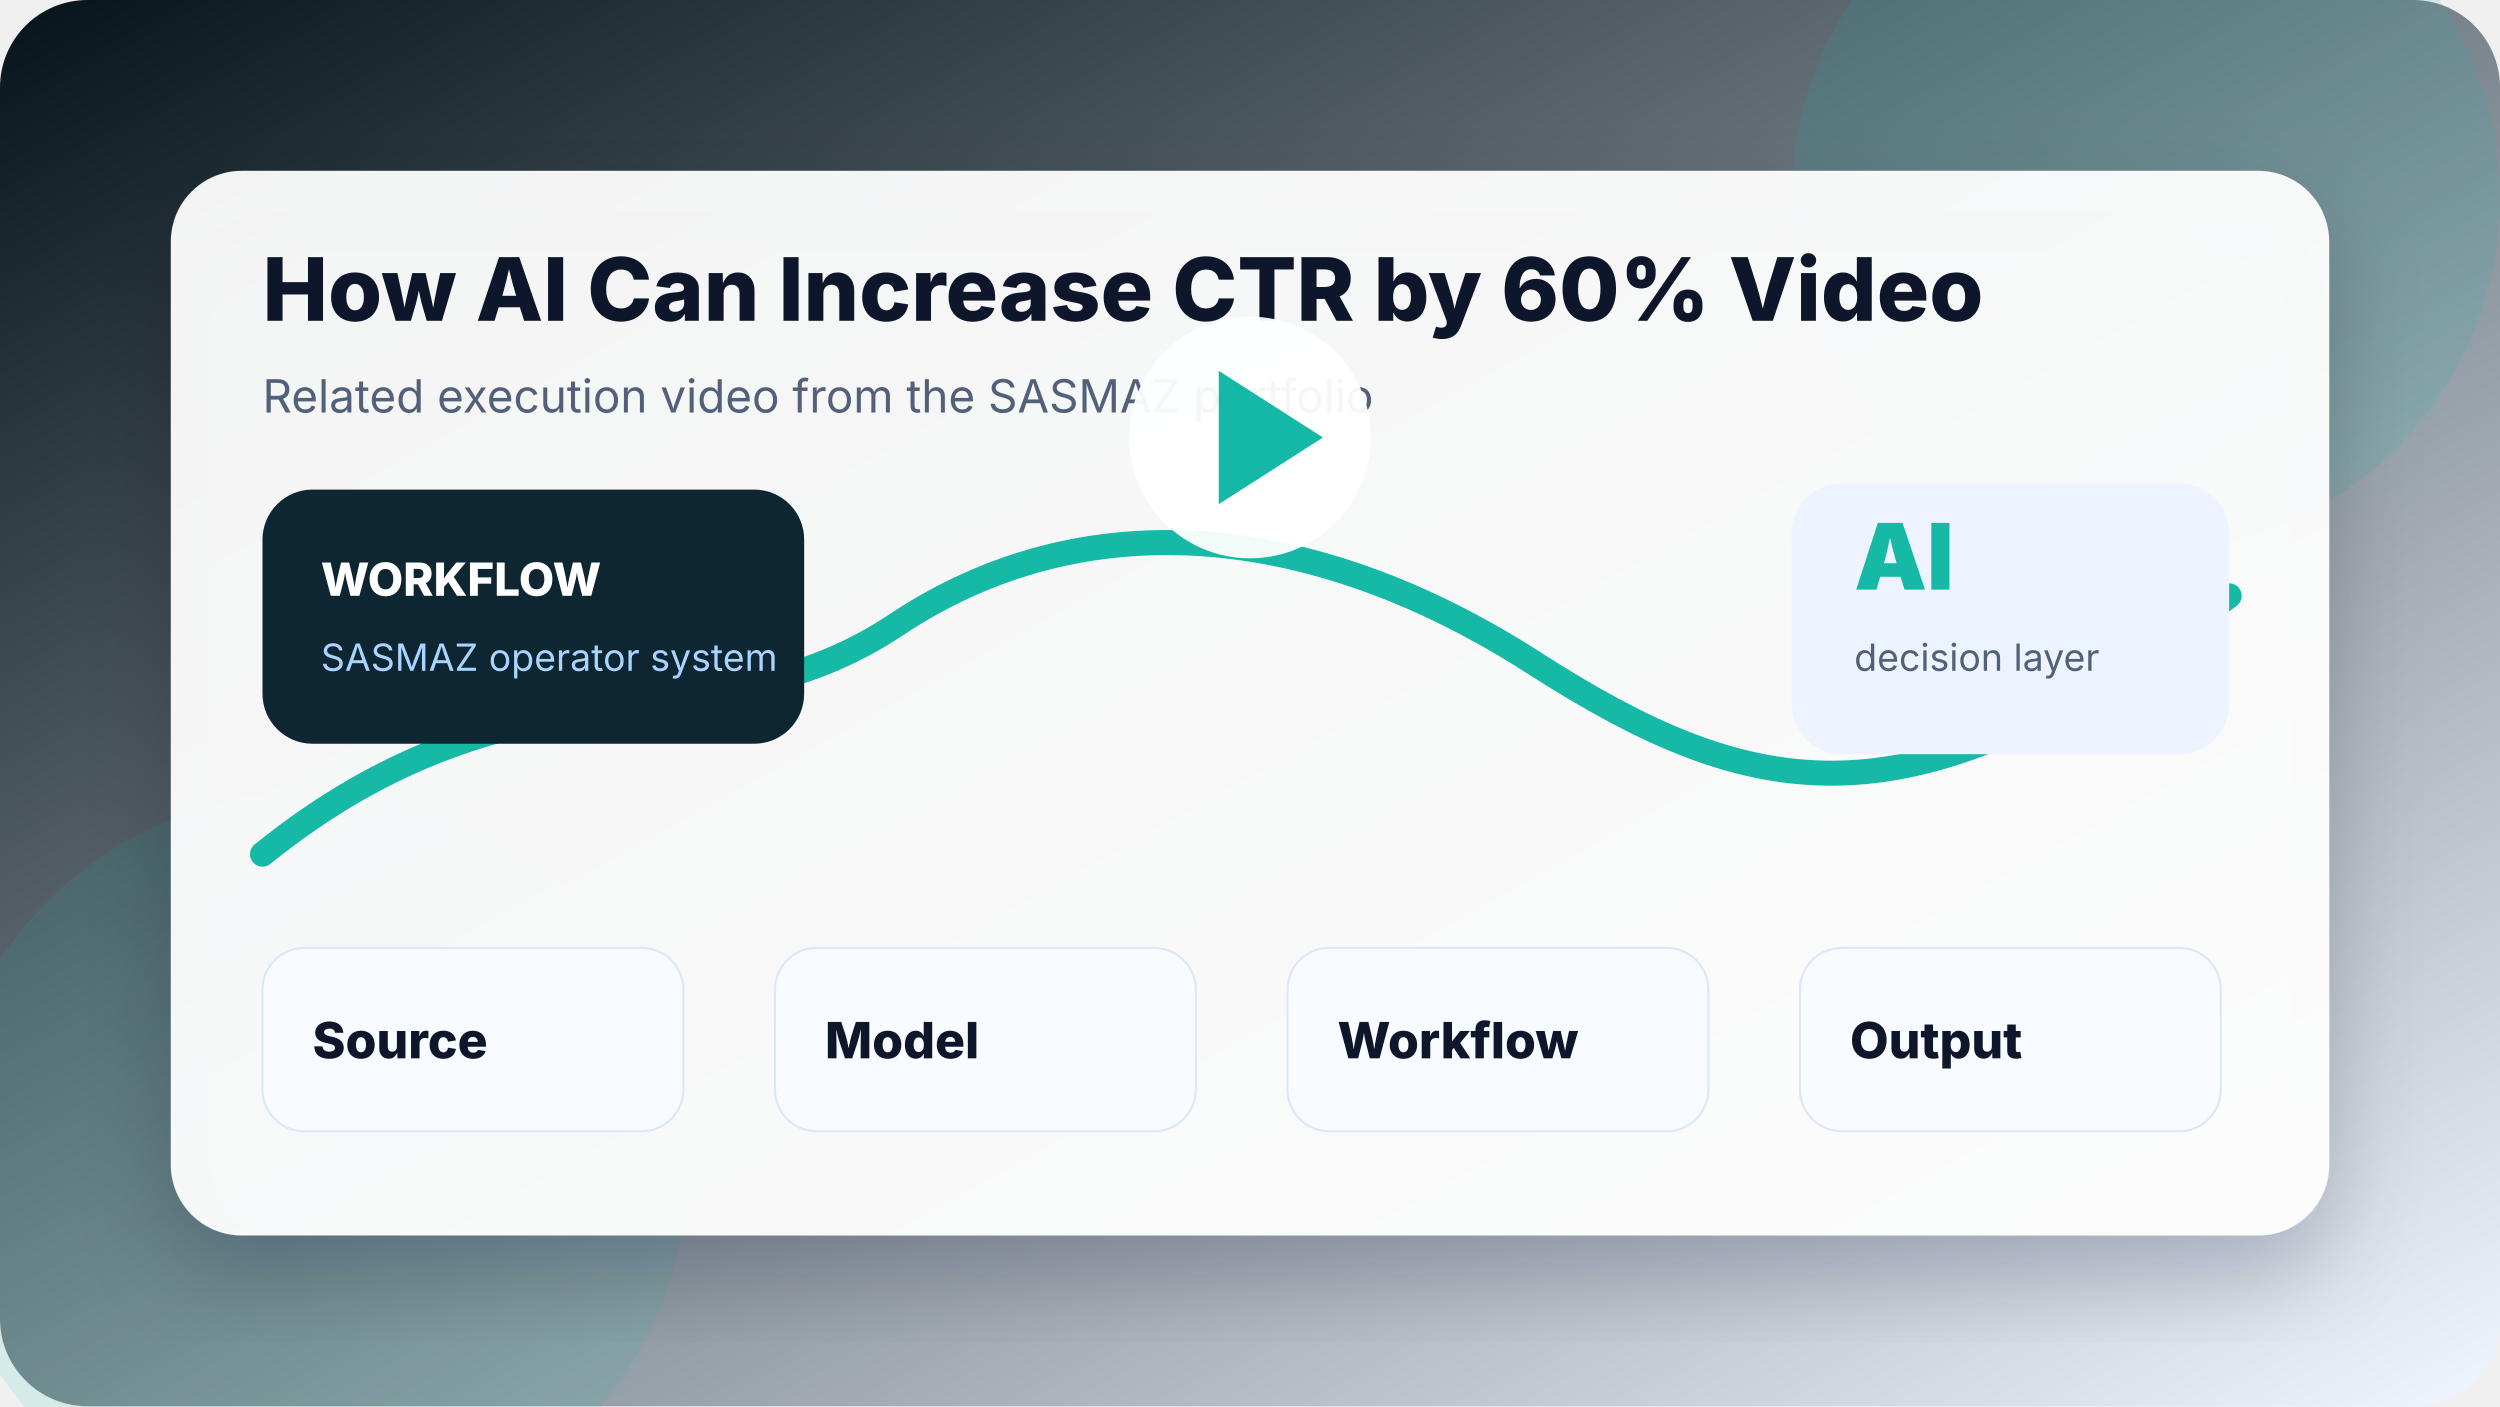
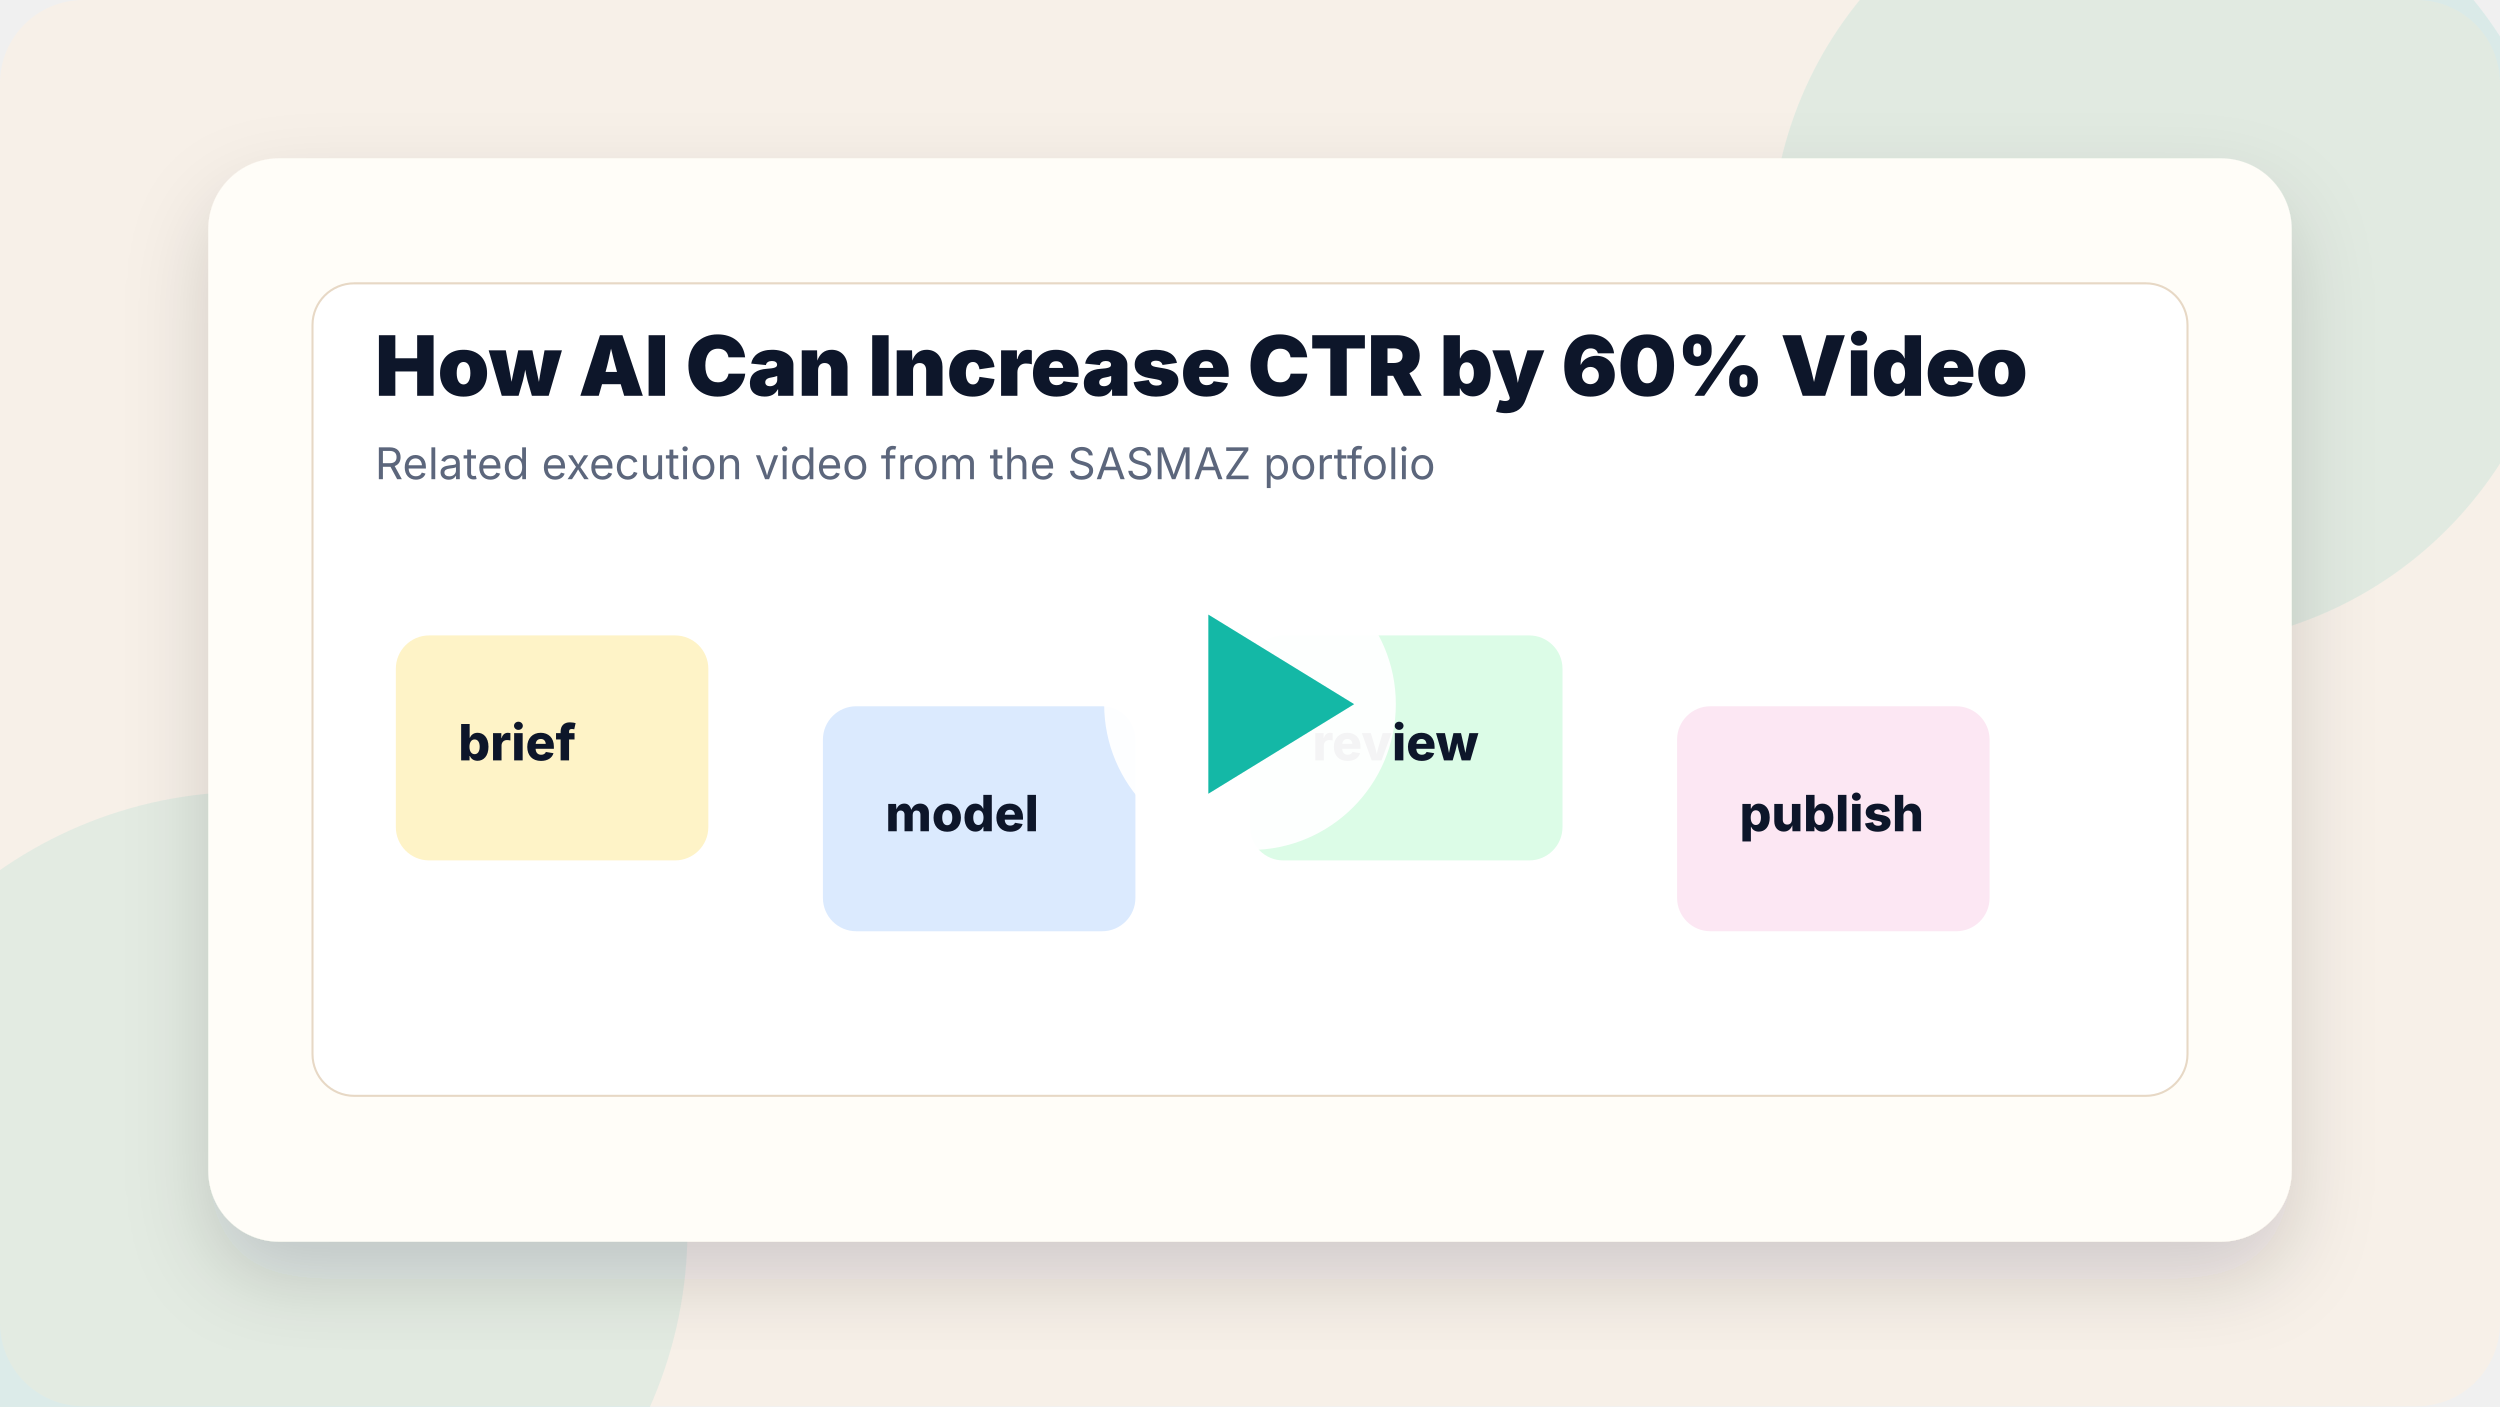
<svg xmlns="http://www.w3.org/2000/svg" width="1200" height="675" viewBox="0 0 1200 675">
  <defs>
-     <linearGradient id="bg" x1="0" x2="1" y1="0" y2="1">
-       <stop stop-color="#06131a" />
-       <stop offset="1" stop-color="#eff6ff" />
-     </linearGradient>
-     <linearGradient id="line" x1="0" x2="1">
-       <stop stop-color="#14b8a6" />
-       <stop offset="1" stop-color="#14b8a6" />
-     </linearGradient>
    <filter id="shadow">
-       <feDropShadow dx="0" dy="20" stdDeviation="22" flood-color="#0f172a" flood-opacity="0.22" />
+       <feDropShadow dx="0" dy="18" stdDeviation="20" flood-color="#0f172a" flood-opacity="0.16" />
    </filter>
  </defs>
-   <rect width="1200" height="675" rx="42" fill="url(#bg)" />
-   <circle cx="1030" cy="95" r="170" fill="#14b8a6" opacity="0.14" />
-   <circle cx="150" cy="560" r="180" fill="#14b8a6" opacity="0.12" />
+   <rect width="1200" height="675" rx="40" fill="#f7f0e8" />
+   <circle cx="1040" cy="120" r="190" fill="#14b8a6" opacity="0.10" />
+   <circle cx="120" cy="590" r="210" fill="#14b8a6" opacity="0.09" />
  <g filter="url(#shadow)">
-     <rect x="82" y="82" width="1036" height="511" rx="34" fill="white" opacity="0.94" />
-     <text x="126" y="154" font-family="Inter, Arial" font-size="42" font-weight="800" fill="#0f172a">How AI Can Increase CTR by 60% Video</text>
-     <text x="126" y="198" font-family="Inter, Arial" font-size="22" fill="#526179">Related execution video from the SASMAZ portfolio</text>
-     <path d="M126 410 C250 310 340 360 430 300 S630 250 736 318 S918 402 1070 286" fill="none" stroke="url(#line)" stroke-width="12" stroke-linecap="round" />
-     <rect x="126" y="455" width="202" height="88" rx="20" fill="#f8fbff" stroke="#dce7f9" />
-     <text x="150" y="508" font-family="Inter, Arial" font-size="24" font-weight="800" fill="#0f172a">Source</text>
-     <rect x="372" y="455" width="202" height="88" rx="20" fill="#f8fbff" stroke="#dce7f9" />
-     <text x="396" y="508" font-family="Inter, Arial" font-size="24" font-weight="800" fill="#0f172a">Model</text>
-     <rect x="618" y="455" width="202" height="88" rx="20" fill="#f8fbff" stroke="#dce7f9" />
-     <text x="642" y="508" font-family="Inter, Arial" font-size="24" font-weight="800" fill="#0f172a">Workflow</text>
-     <rect x="864" y="455" width="202" height="88" rx="20" fill="#f8fbff" stroke="#dce7f9" />
-     <text x="888" y="508" font-family="Inter, Arial" font-size="24" font-weight="800" fill="#0f172a">Output</text>
-     <rect x="126" y="235" width="260" height="122" rx="24" fill="#0f2530" />
-     <text x="154" y="286" font-family="Inter, Arial" font-size="22" font-weight="800" fill="white">WORKFLOW</text>
-     <text x="154" y="322" font-family="Inter, Arial" font-size="18" fill="#a9d4ff">SASMAZ operator system</text>
-     <rect x="860" y="232" width="210" height="130" rx="24" fill="#eef4ff" />
-     <text x="890" y="283" font-family="Inter, Arial" font-size="44" font-weight="900" fill="#14b8a6">AI</text>
-     <text x="890" y="322" font-family="Inter, Arial" font-size="18" fill="#526179">decision layer</text>
+     <rect x="100" y="76" width="1000" height="520" rx="34" fill="#fffdf8" />
+     <rect x="150" y="136" width="900" height="390" rx="20" fill="#ffffff" stroke="#e7d8c5" />
+     <text x="180" y="190" font-family="Inter, Arial" font-size="40" font-weight="900" fill="#0f172a">How AI Can Increase CTR by 60% Video</text>
+     <text x="180" y="230" font-family="Inter, Arial" font-size="21" fill="#5b667b">Related execution video from the SASMAZ portfolio</text>
+     <rect x="190" y="305" width="150" height="108" rx="16" fill="#fef3c7" />
+     <text x="220" y="365" font-family="Inter, Arial" font-size="24" font-weight="800" fill="#0f172a">brief</text>
+     <rect x="395" y="339" width="150" height="108" rx="16" fill="#dbeafe" />
+     <text x="425" y="399" font-family="Inter, Arial" font-size="24" font-weight="800" fill="#0f172a">model</text>
+     <rect x="600" y="305" width="150" height="108" rx="16" fill="#dcfce7" />
+     <text x="630" y="365" font-family="Inter, Arial" font-size="24" font-weight="800" fill="#0f172a">review</text>
+     <rect x="805" y="339" width="150" height="108" rx="16" fill="#fce7f3" />
+     <text x="835" y="399" font-family="Inter, Arial" font-size="24" font-weight="800" fill="#0f172a">publish</text>
  </g>
-   <circle cx="600" cy="210" r="58" fill="white" opacity="0.94" />
-   <path d="M585 178 L585 242 L635 210 Z" fill="#14b8a6" />
+   <circle cx="600" cy="338" r="70" fill="#ffffff" opacity="0.95" />
+   <path d="M580 295 L580 381 L650 338 Z" fill="#14b8a6" />
</svg>
